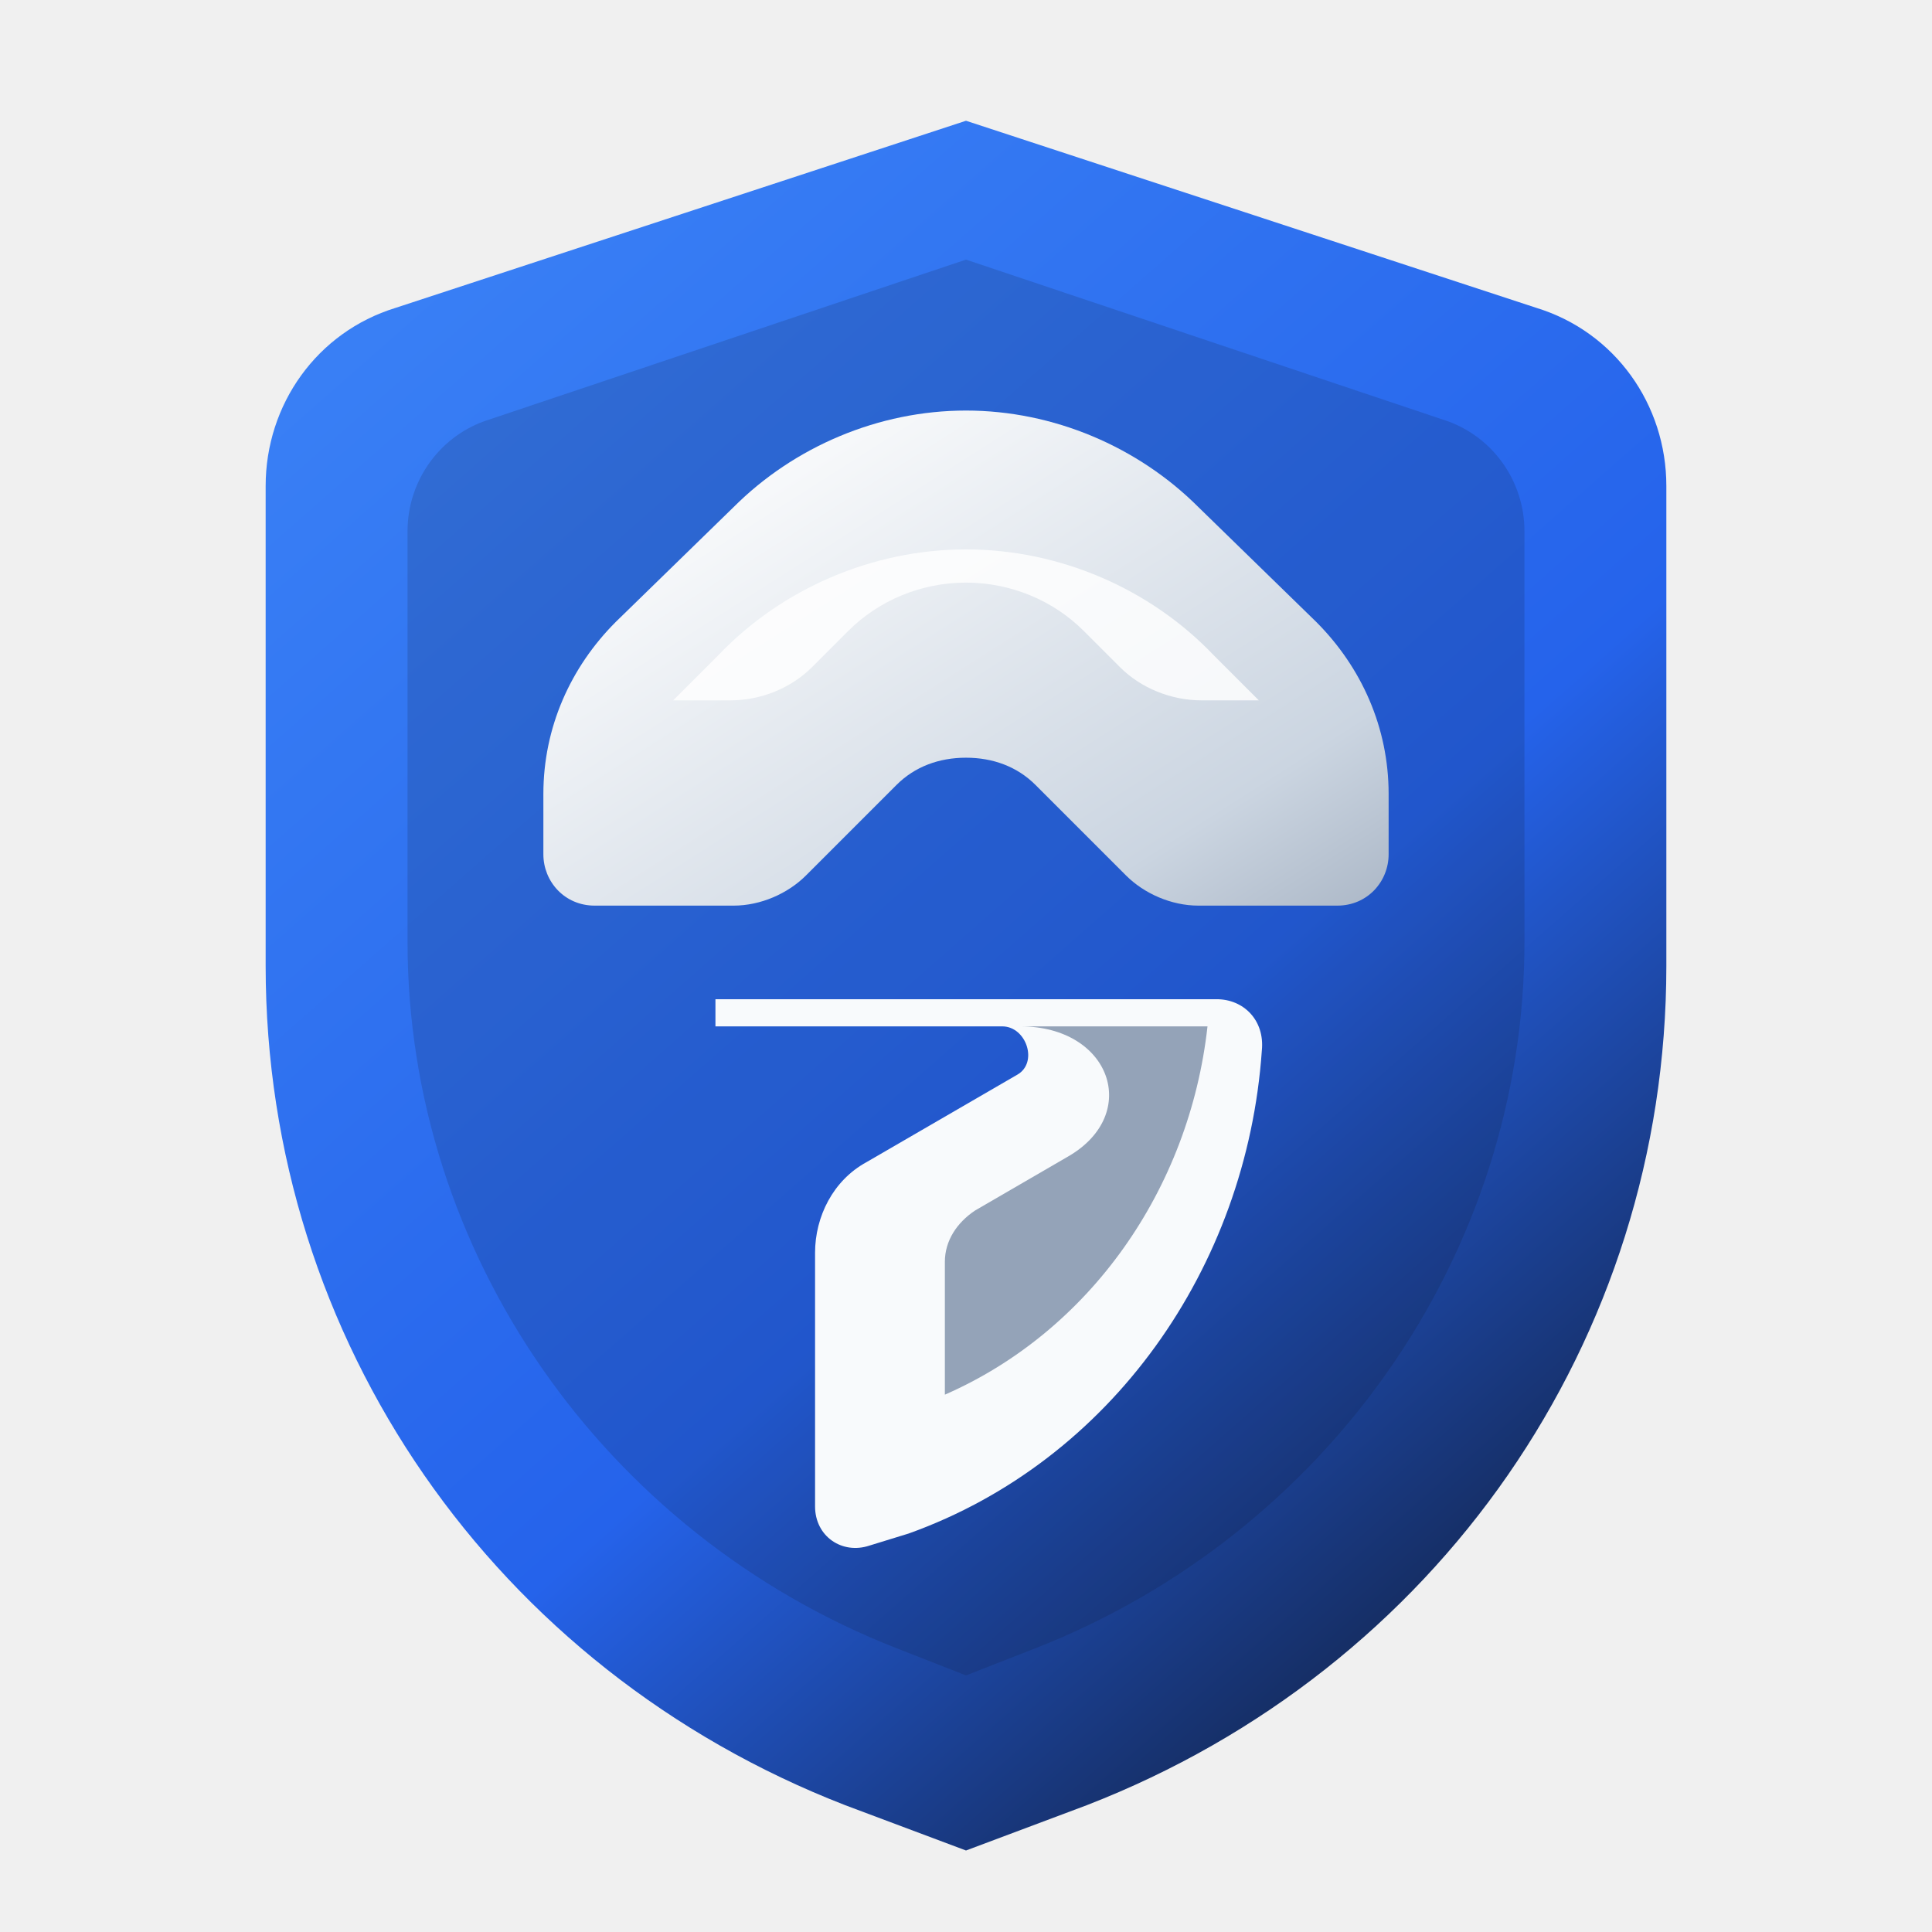
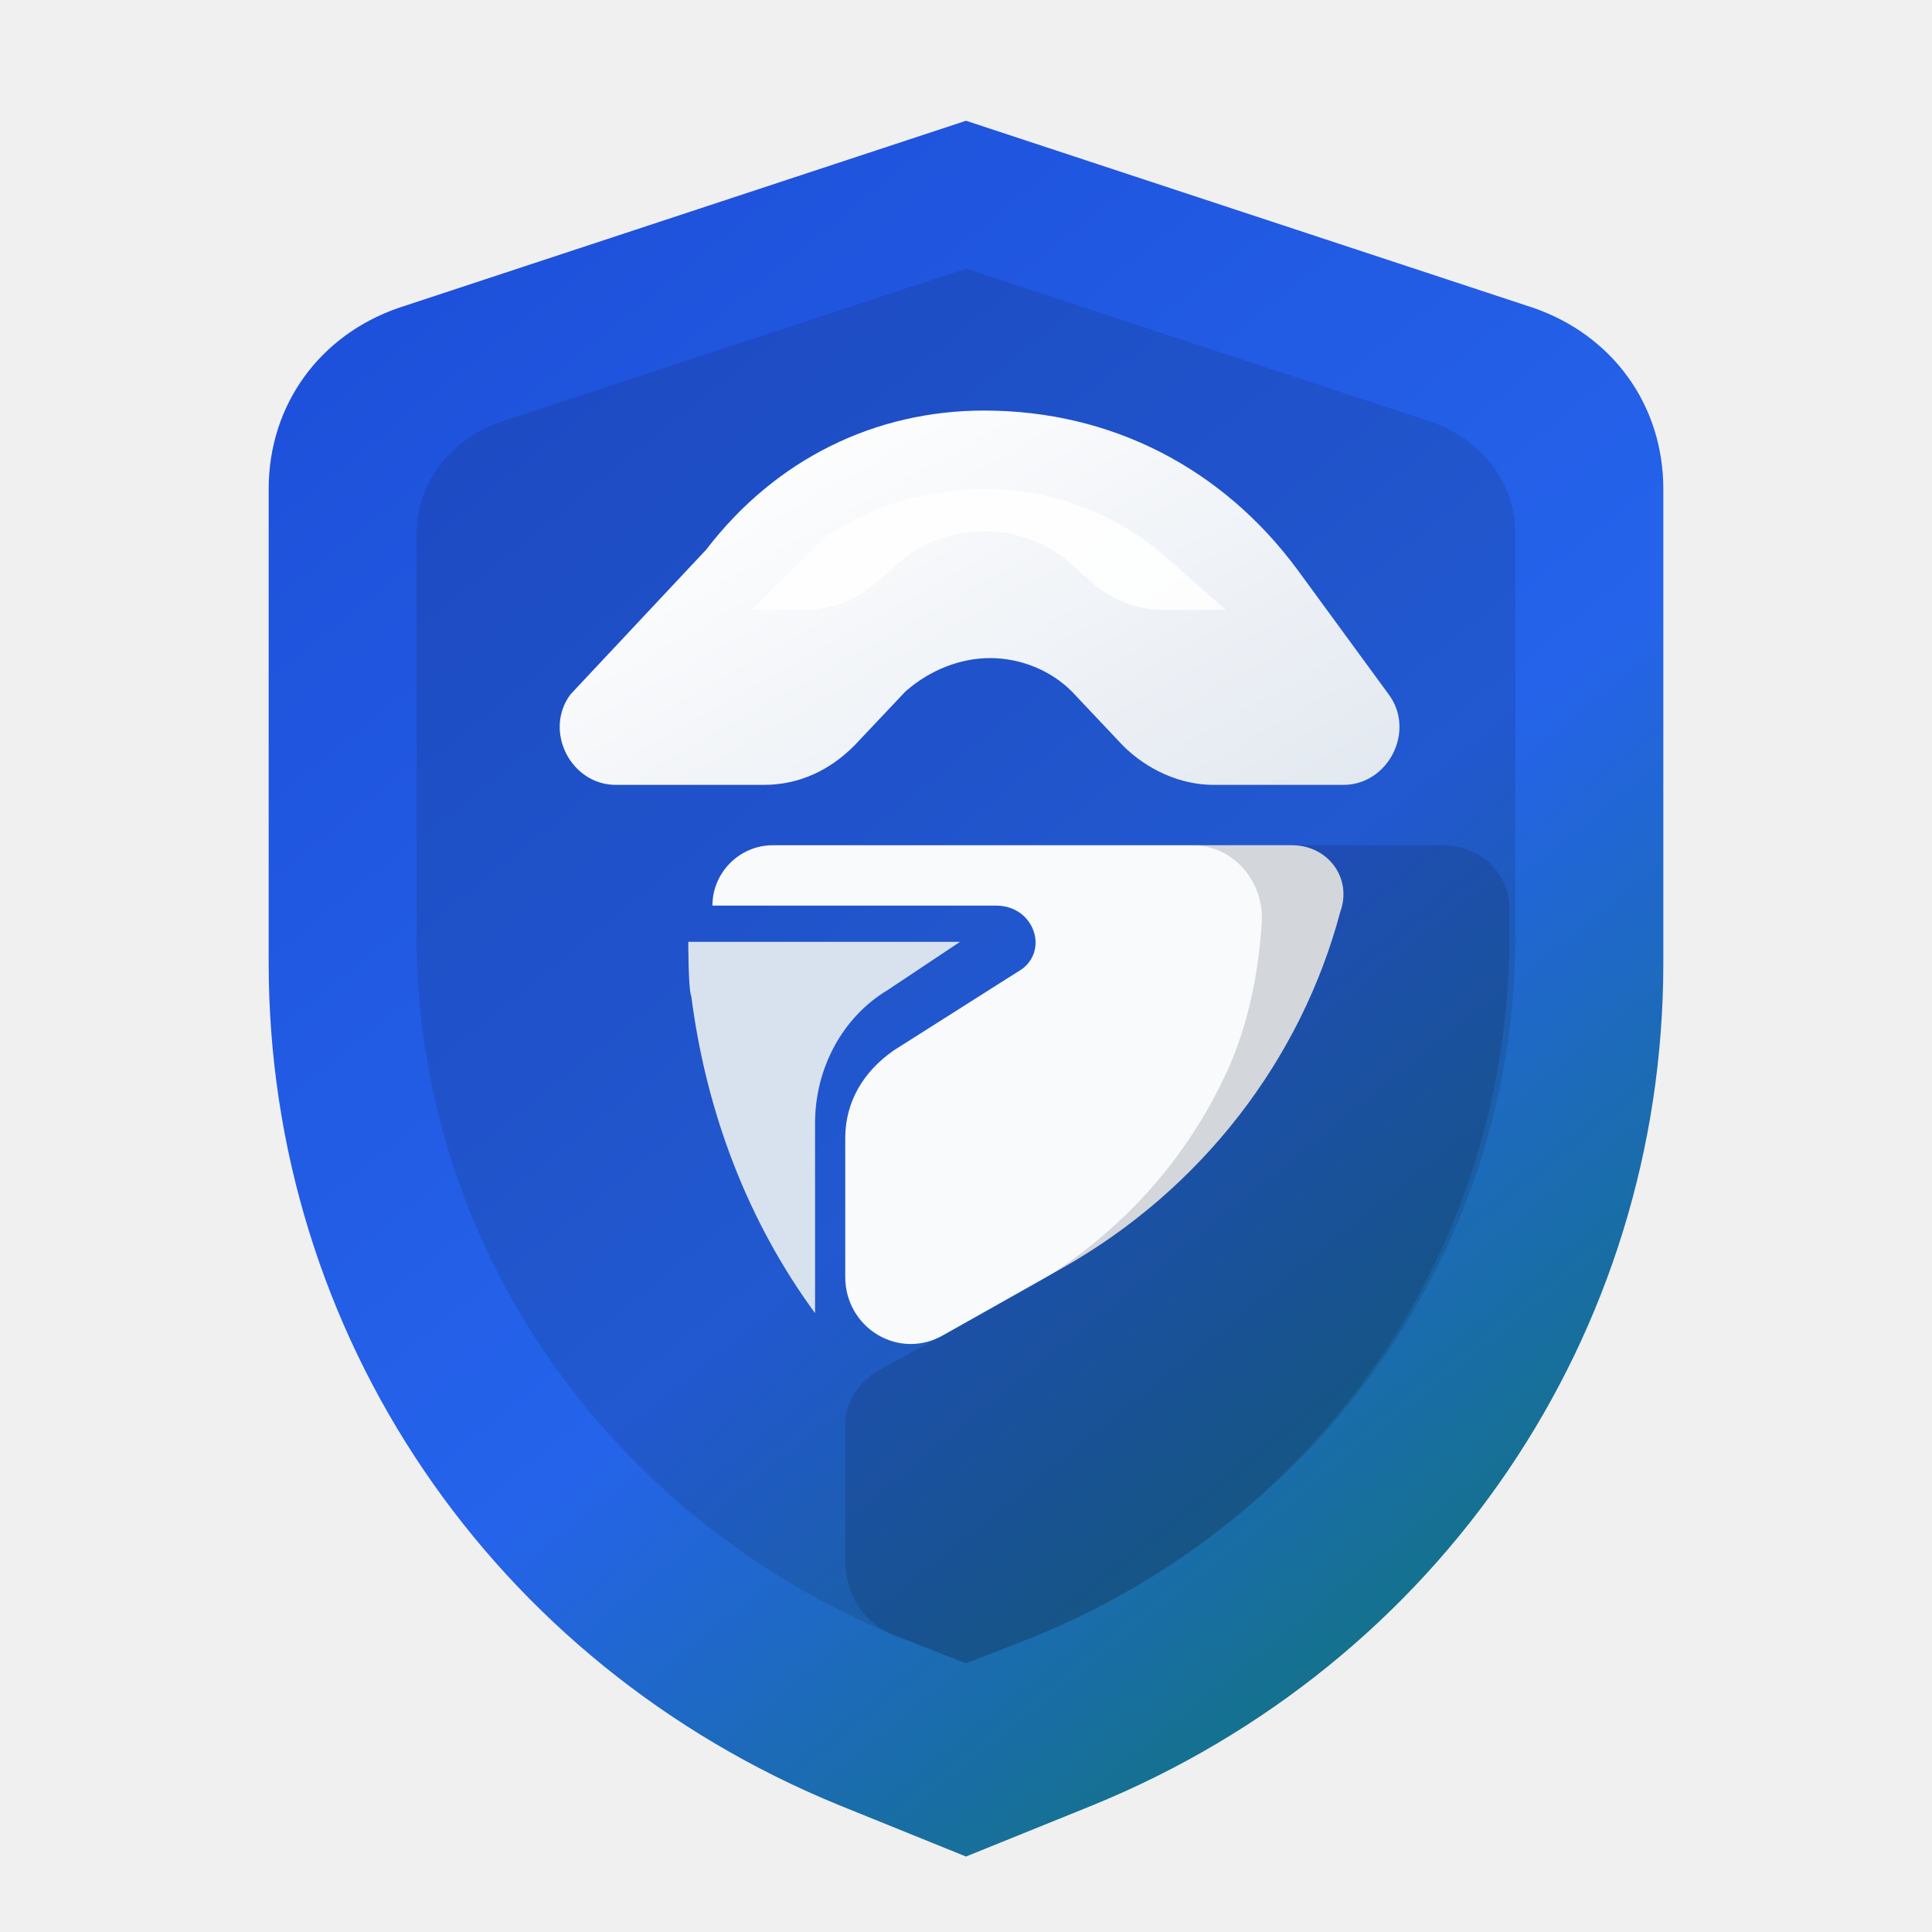
<svg xmlns="http://www.w3.org/2000/svg" width="64" height="64" viewBox="0 0 64 64" fill="none" role="img" aria-labelledby="title desc">
  <defs>
-     <linearGradient id="shieldGradient" x1="10" y1="8" x2="54" y2="58" gradientUnits="userSpaceOnUse">
-       <stop stop-color="#3B82F6" />
+     <linearGradient id="mytitanShield" x1="10" y1="6" x2="52" y2="58" gradientUnits="userSpaceOnUse">
+       <stop stop-color="#1D4ED8" />
      <stop offset="0.58" stop-color="#2563EB" />
-       <stop offset="1" stop-color="#0F172A" />
+       <stop offset="1" stop-color="#0F766E" />
    </linearGradient>
-     <linearGradient id="helmetGradient" x1="21" y1="15" x2="42" y2="48" gradientUnits="userSpaceOnUse">
+     <linearGradient id="mytitanHelmet" x1="23" y1="15" x2="41" y2="47" gradientUnits="userSpaceOnUse">
      <stop stop-color="#FFFFFF" />
-       <stop offset="0.52" stop-color="#CBD5E1" />
-       <stop offset="1" stop-color="#64748B" />
+       <stop offset="0.58" stop-color="#E2E8F0" />
+       <stop offset="1" stop-color="#CBD5E1" />
    </linearGradient>
  </defs>
-   <path d="M32 4L50.9 10.2C53.5 11 55.2 13.4 55.2 16.1V32C55.2 44.4 47.6 55.3 36 59.8L32 61.3L28 59.8C16.4 55.3 8.8 44.4 8.8 32V16.1C8.8 13.4 10.5 11 13.1 10.2L32 4Z" fill="url(#shieldGradient)" />
-   <path d="M32 8.6L47.8 13.9C49.4 14.4 50.5 15.9 50.5 17.6V31.2C50.5 41.5 44 50.8 34.3 54.6L32 55.5L29.7 54.6C20 50.8 13.5 41.5 13.5 31.2V17.6C13.5 15.9 14.6 14.4 16.2 13.9L32 8.6Z" fill="#0F172A" fill-opacity="0.16" />
-   <path d="M24.3 16.8C26.3 14.8 29.1 13.6 32 13.6C34.9 13.6 37.7 14.8 39.7 16.8L43.6 20.6C45.1 22.1 46 24.1 46 26.3V28.3C46 29.2 45.3 30 44.3 30H39.7C38.8 30 37.9 29.6 37.3 29L34.3 26C33.7 25.4 32.9 25.1 32 25.1C31.1 25.1 30.3 25.4 29.7 26L26.7 29C26.1 29.6 25.2 30 24.3 30H19.7C18.7 30 18 29.2 18 28.3V26.3C18 24.1 18.9 22.1 20.4 20.6L24.3 16.8Z" fill="url(#helmetGradient)" />
-   <path d="M23.7 33.1H40.3C41.2 33.1 41.9 33.8 41.8 34.8C41.3 42 36.8 48.4 30.1 50.8L28.8 51.2C27.9 51.5 27 50.9 27 49.9V41.5C27 40.3 27.6 39.1 28.7 38.5L33.7 35.6C34.4 35.2 34 34 33.2 34H23.7V33.1Z" fill="#F8FAFC" />
-   <path d="M32 18.2C35.1 18.2 38.1 19.5 40.2 21.7L41.7 23.2H39.8C38.8 23.2 37.8 22.8 37.1 22.1L35.9 20.9C34.9 19.9 33.5 19.3 32 19.3C30.5 19.3 29.1 19.9 28.1 20.9L26.9 22.1C26.2 22.8 25.2 23.2 24.2 23.2H22.3L23.8 21.7C25.9 19.5 28.9 18.2 32 18.2Z" fill="#FFFFFF" fill-opacity="0.82" />
-   <path d="M33.8 34H40C39.4 39.4 36.1 44.1 31.3 46.2V41.8C31.3 41.1 31.7 40.5 32.3 40.1L35.4 38.3C37.8 36.9 36.8 34 33.8 34Z" fill="#94A3B8" />
+   <path d="M32 4L50.8 10.2C53.4 11.1 55.1 13.4 55.1 16.2V31.9C55.1 44.2 47.7 55.1 36.2 59.8L32 61.5L27.8 59.8C16.3 55.1 8.9 44.2 8.9 31.9V16.2C8.9 13.4 10.6 11.1 13.2 10.2L32 4Z" fill="url(#mytitanShield)" />
+   <path d="M32 8.9L47.5 14C49.1 14.6 50.2 16 50.2 17.7V31C50.2 41.3 43.8 50.3 34.3 54.2L32 55.1L29.7 54.2C20.2 50.3 13.8 41.3 13.8 31V17.7C13.8 16 14.9 14.6 16.5 14L32 8.9Z" fill="#0F172A" fill-opacity="0.14" />
+   <path d="M23.4 18.2C25.7 15.2 29 13.6 32.6 13.6C36.8 13.6 40.5 15.5 43 18.9L46 23C46.9 24.2 46 26 44.5 26H40.2C39.1 26 38 25.5 37.2 24.7L35.5 22.9C34.8 22.2 33.8 21.8 32.8 21.8C31.8 21.8 30.8 22.2 30 22.9L28.3 24.7C27.5 25.5 26.5 26 25.3 26H20.4C18.9 26 18 24.2 18.9 23L23.4 18.2Z" fill="url(#mytitanHelmet)" />
+   <path d="M27.2 17.9C28.7 16.8 30.6 16.2 32.6 16.2C35 16.2 37.2 17.1 38.9 18.7L40.6 20.2H38.5C37.7 20.2 36.9 19.9 36.3 19.4L35.6 18.8C34.8 18 33.7 17.6 32.6 17.6C31.5 17.6 30.4 18 29.6 18.8L28.9 19.4C28.3 19.9 27.5 20.2 26.7 20.2H24.9L27.2 17.9Z" fill="#FFFFFF" fill-opacity="0.88" />
+   <path d="M23.6 30C23.6 28.9 24.5 28 25.6 28H42.8C44 28 44.8 29.1 44.4 30.2C43.1 35.1 39.8 39.4 35.2 42L31.3 44.2C29.8 45.1 28 44 28 42.3V37.7C28 36.5 28.6 35.5 29.6 34.8L33.7 32.2C34.8 31.6 34.3 30 33 30H23.6Z" fill="#F8FAFC" />
+   <path d="M39 28H47.8C49 28 50 28.9 50 30.1V31C50 41.3 43.8 50.3 34.3 54.2L32 55.1L29.7 54.2C28.6 53.8 28 52.8 28 51.7V47.2C28 46.5 28.4 45.8 29.1 45.4L34.2 42.6C36.9 41 39.1 38.7 40.5 35.8C41.3 34.2 41.7 32.3 41.8 30.5V30.4C41.8 29.1 40.8 28 39.5 28H39Z" fill="#0F172A" fill-opacity="0.16" />
+   <path d="M22.8 31.2H31.8L29.4 32.8C27.9 33.7 27 35.4 27 37.2V43.5C24.8 40.5 23.4 36.9 22.9 33C22.8 32.8 22.8 31.2 22.8 31.2Z" fill="#D8E2EE" />
</svg>
